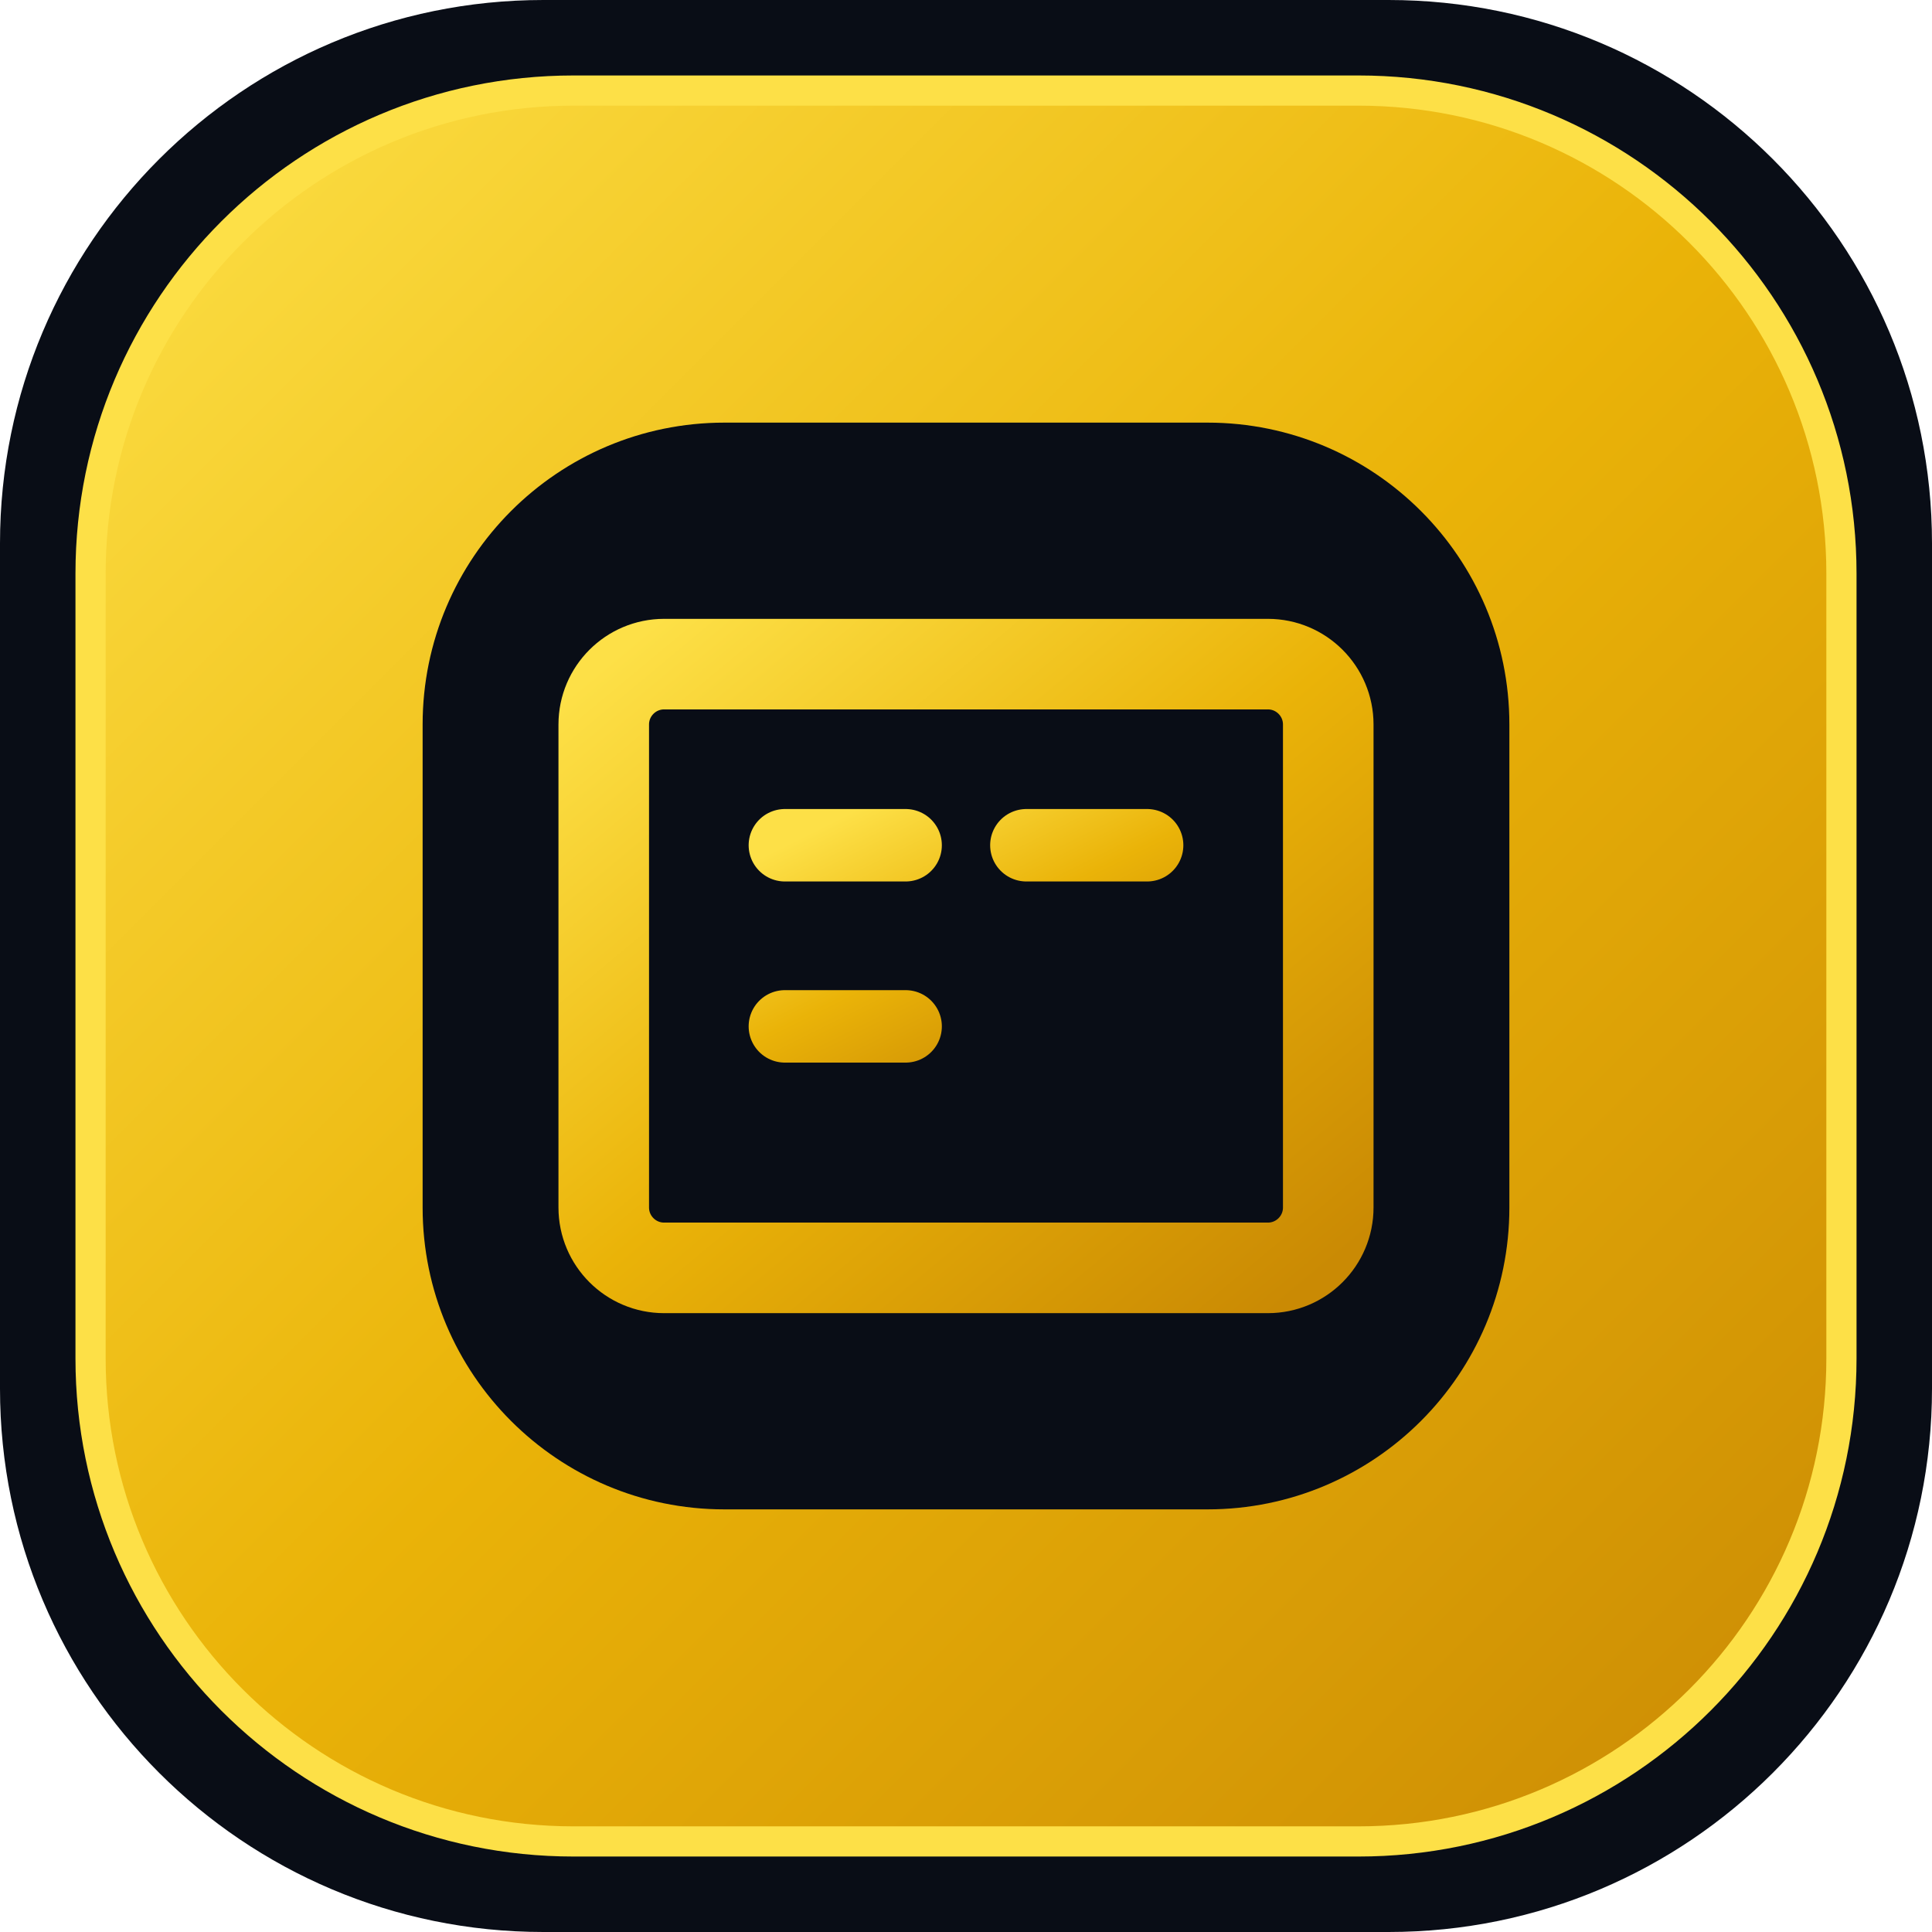
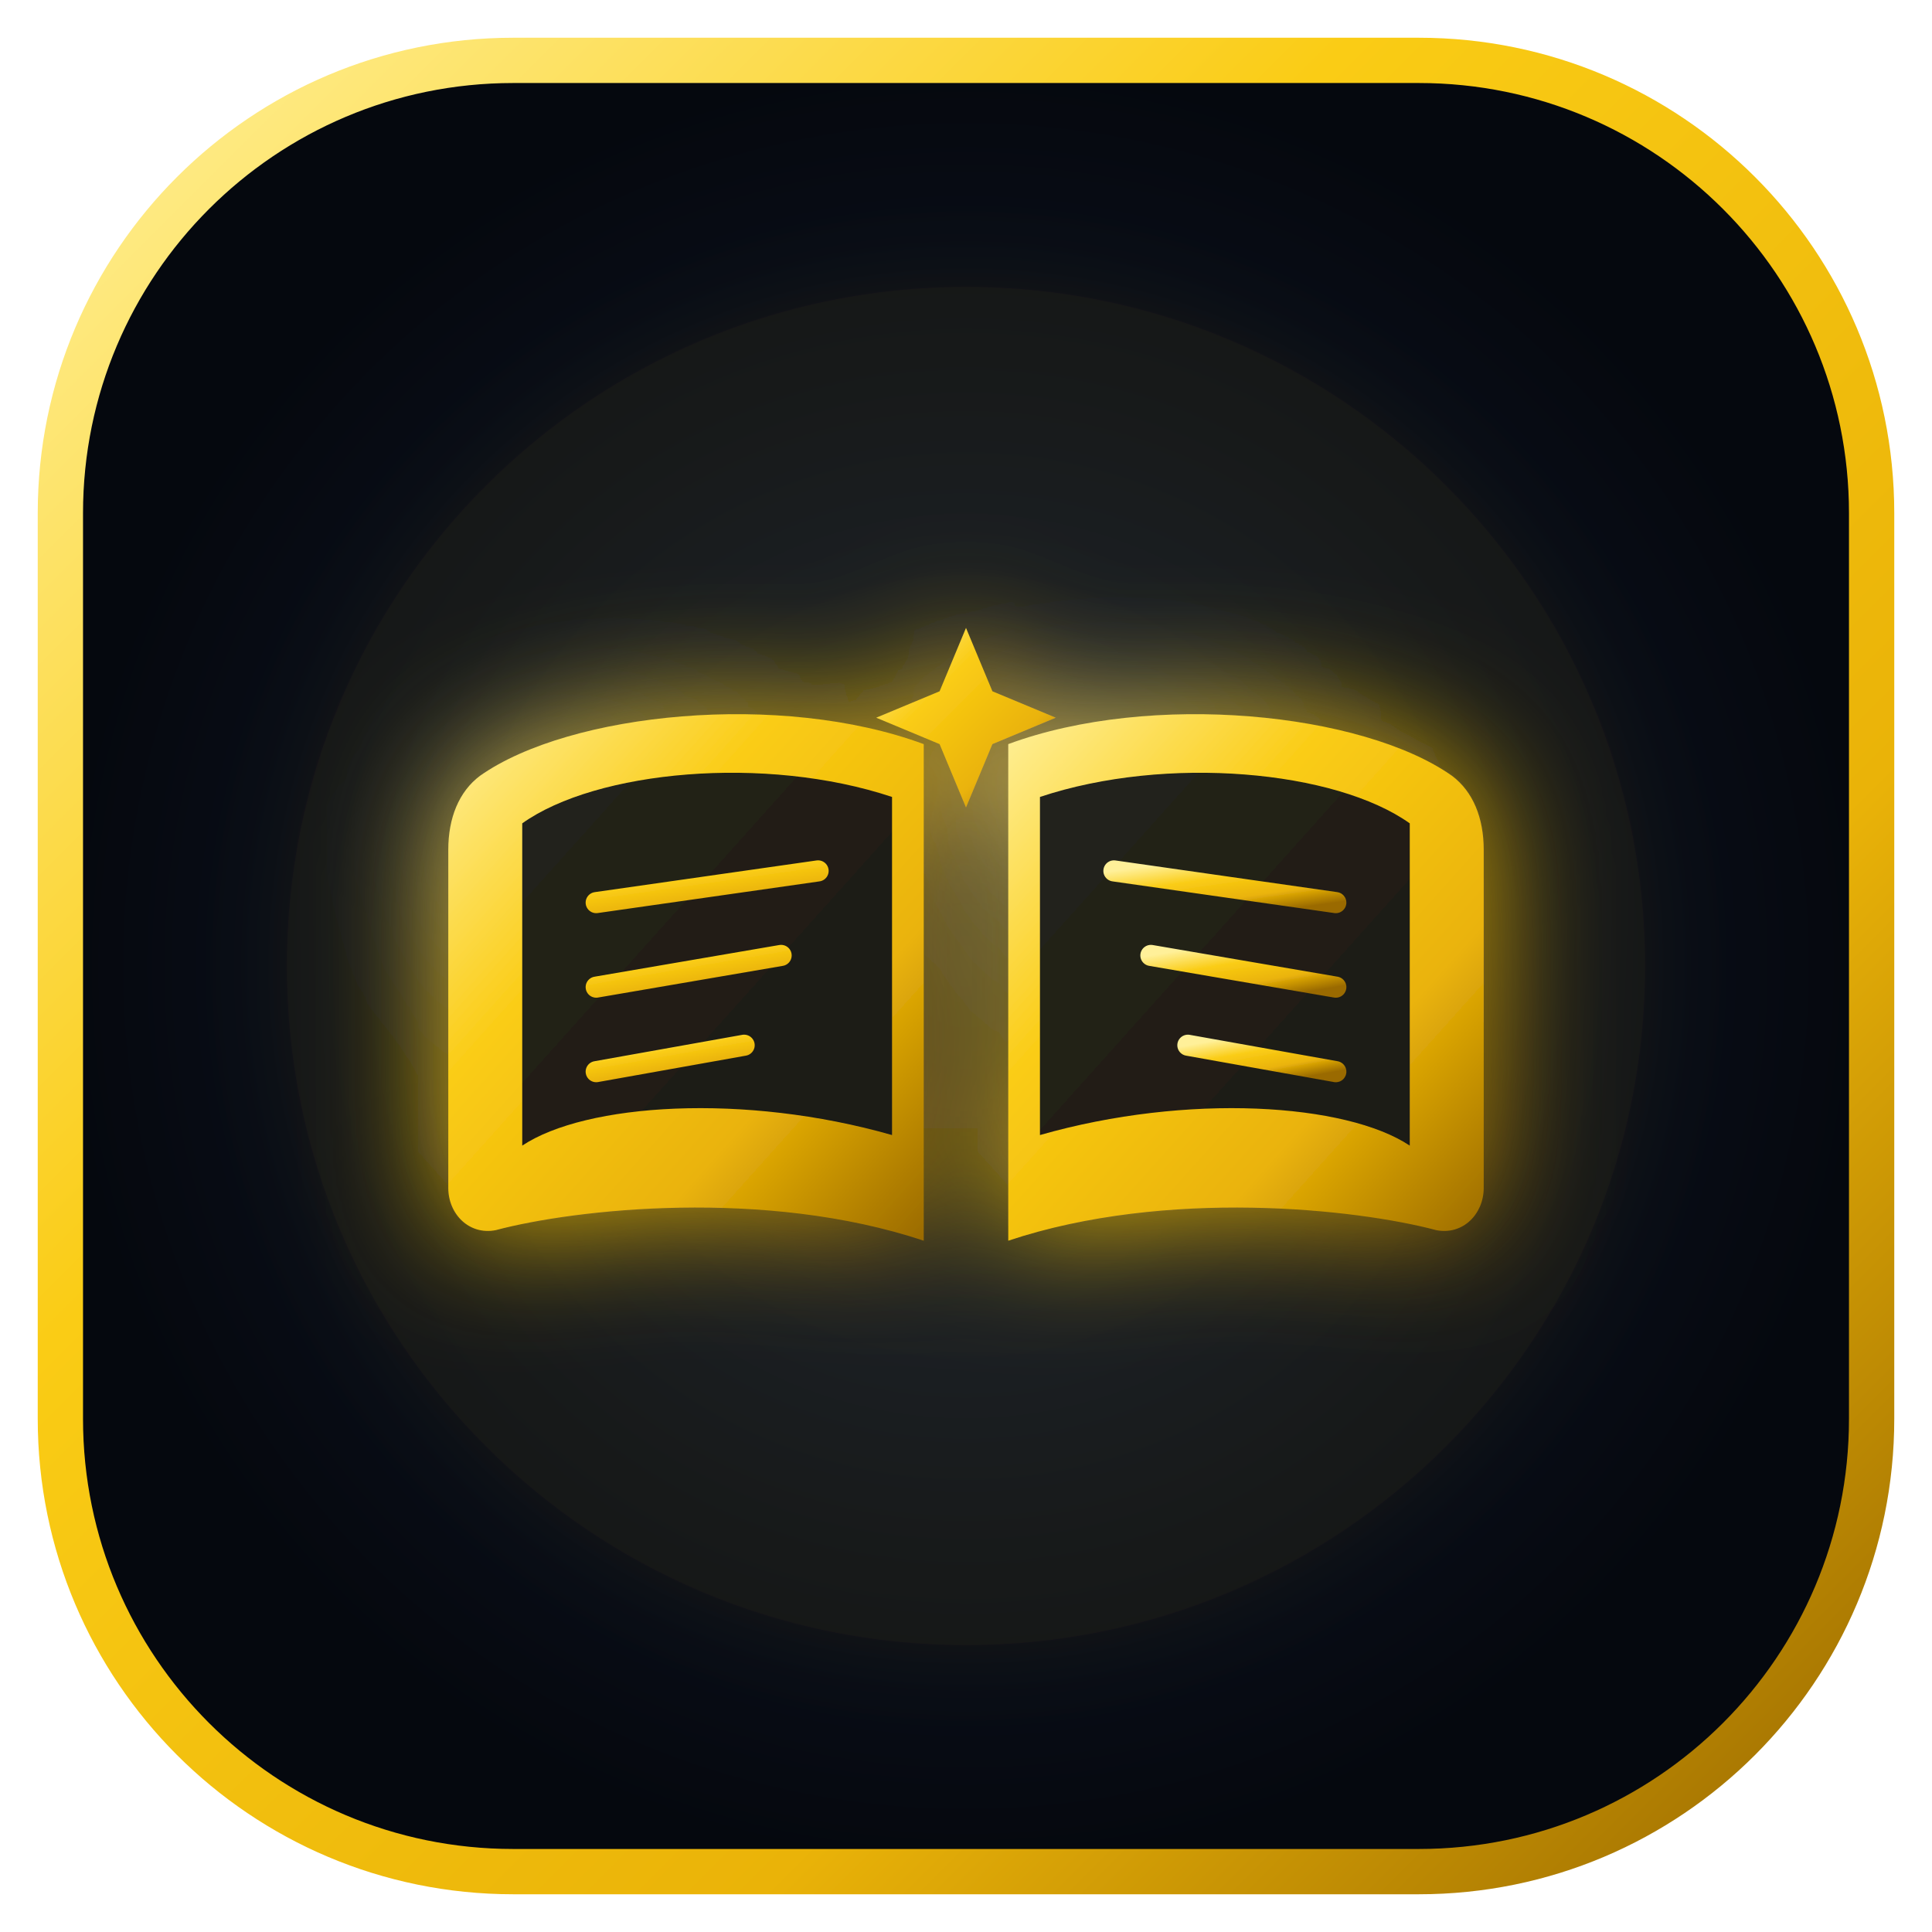
- <svg xmlns="http://www.w3.org/2000/svg" width="32" height="32" viewBox="0 0 32 32" fill="none">
+ <svg xmlns="http://www.w3.org/2000/svg" viewBox="0 0 512 512" width="512" height="512">
  <defs>
-     <linearGradient id="gold-grad" x1="0%" y1="0%" x2="100%" y2="100%">
-       <stop offset="0%" stop-color="#FDE047" />
-       <stop offset="50%" stop-color="#EAB308" />
-       <stop offset="100%" stop-color="#CA8A04" />
+     <linearGradient id="goldGrad" x1="0%" y1="0%" x2="100%" y2="100%">
+       <stop offset="0%" stop-color="#FFF099" />
+       <stop offset="35%" stop-color="#FACC15" />
+       <stop offset="70%" stop-color="#EAB308" />
+       <stop offset="100%" stop-color="#9A6A00" />
    </linearGradient>
+     <radialGradient id="bgGrad" cx="50%" cy="50%" r="50%">
+       <stop offset="0%" stop-color="#141E33" />
+       <stop offset="100%" stop-color="#05080E" />
+     </radialGradient>
+     <filter id="goldGlow" x="-20%" y="-20%" width="140%" height="140%">
+       <feGaussianBlur stdDeviation="12" result="blur" />
+       <feComposite in="SourceGraphic" in2="blur" operator="over" />
+     </filter>
  </defs>
-   <rect width="32" height="32" rx="9" fill="#090D16" />
-   <rect x="1.5" y="1.5" width="29" height="29" rx="8" fill="url(#gold-grad)" stroke="#FDE047" stroke-width="0.5" />
-   <rect x="7" y="7" width="18" height="18" rx="5" fill="#090D16" />
-   <path d="M11 11H21C21.552 11 22 11.448 22 12V20C22 20.552 21.552 21 21 21H11C10.448 21 10 20.552 10 20V12C10 11.448 10.448 11 11 11Z" fill="#090D16" stroke="url(#gold-grad)" stroke-width="1.5" />
-   <path d="M16 11V21" stroke="url(#gold-grad)" stroke-width="1.2" stroke-linecap="round" />
-   <path d="M13 14H15M13 17H15M17 14H19" stroke="url(#gold-grad)" stroke-width="1.2" stroke-linecap="round" />
+   <rect x="16" y="16" width="480" height="480" rx="120" fill="url(#bgGrad)" stroke="url(#goldGrad)" stroke-width="12" />
+   <circle cx="256" cy="256" r="180" fill="#EAB308" opacity="0.06" filter="url(#goldGlow)" />
+   <g transform="translate(256, 256) scale(1.4)" filter="url(#goldGlow)">
+     <path d="M-8 -42 C-35 -52, -75 -48, -92 -36 C-96 -33, -98 -28, -98 -22 L-98 42 C-98 47, -94 51, -89 50 C-74 46, -38 42, -8 52 Z" fill="url(#goldGrad)" />
+     <path d="M8 -42 C35 -52, 75 -48, 92 -36 C96 -33, 98 -28, 98 -22 L98 42 C98 47, 94 51, 89 50 C74 46, 38 42, 8 52 Z" fill="url(#goldGrad)" />
+     <path d="M-14 -32 C-38 -40, -70 -37, -84 -27 L-84 34 C-72 26, -42 24, -14 32 Z" fill="#090D16" opacity="0.9" />
+     <path d="M14 -32 C38 -40, 70 -37, 84 -27 L84 34 C72 26, 42 24, 14 32 Z" fill="#090D16" opacity="0.9" />
+     <line x1="-70" y1="-12" x2="-28" y2="-18" stroke="url(#goldGrad)" stroke-width="4" stroke-linecap="round" />
+     <line x1="-70" y1="4" x2="-35" y2="-2" stroke="url(#goldGrad)" stroke-width="4" stroke-linecap="round" />
+     <line x1="-70" y1="20" x2="-42" y2="15" stroke="url(#goldGrad)" stroke-width="4" stroke-linecap="round" />
+     <line x1="28" y1="-18" x2="70" y2="-12" stroke="url(#goldGrad)" stroke-width="4" stroke-linecap="round" />
+     <line x1="35" y1="-2" x2="70" y2="4" stroke="url(#goldGrad)" stroke-width="4" stroke-linecap="round" />
+     <line x1="42" y1="15" x2="70" y2="20" stroke="url(#goldGrad)" stroke-width="4" stroke-linecap="round" />
+     <path d="M0 -48 L0 54" stroke="url(#goldGrad)" stroke-width="6" stroke-linecap="round" />
+     <path d="M0 -64 L5 -52 L17 -47 L5 -42 L0 -30 L-5 -42 L-17 -47 L-5 -52 Z" fill="url(#goldGrad)" />
+   </g>
</svg>
